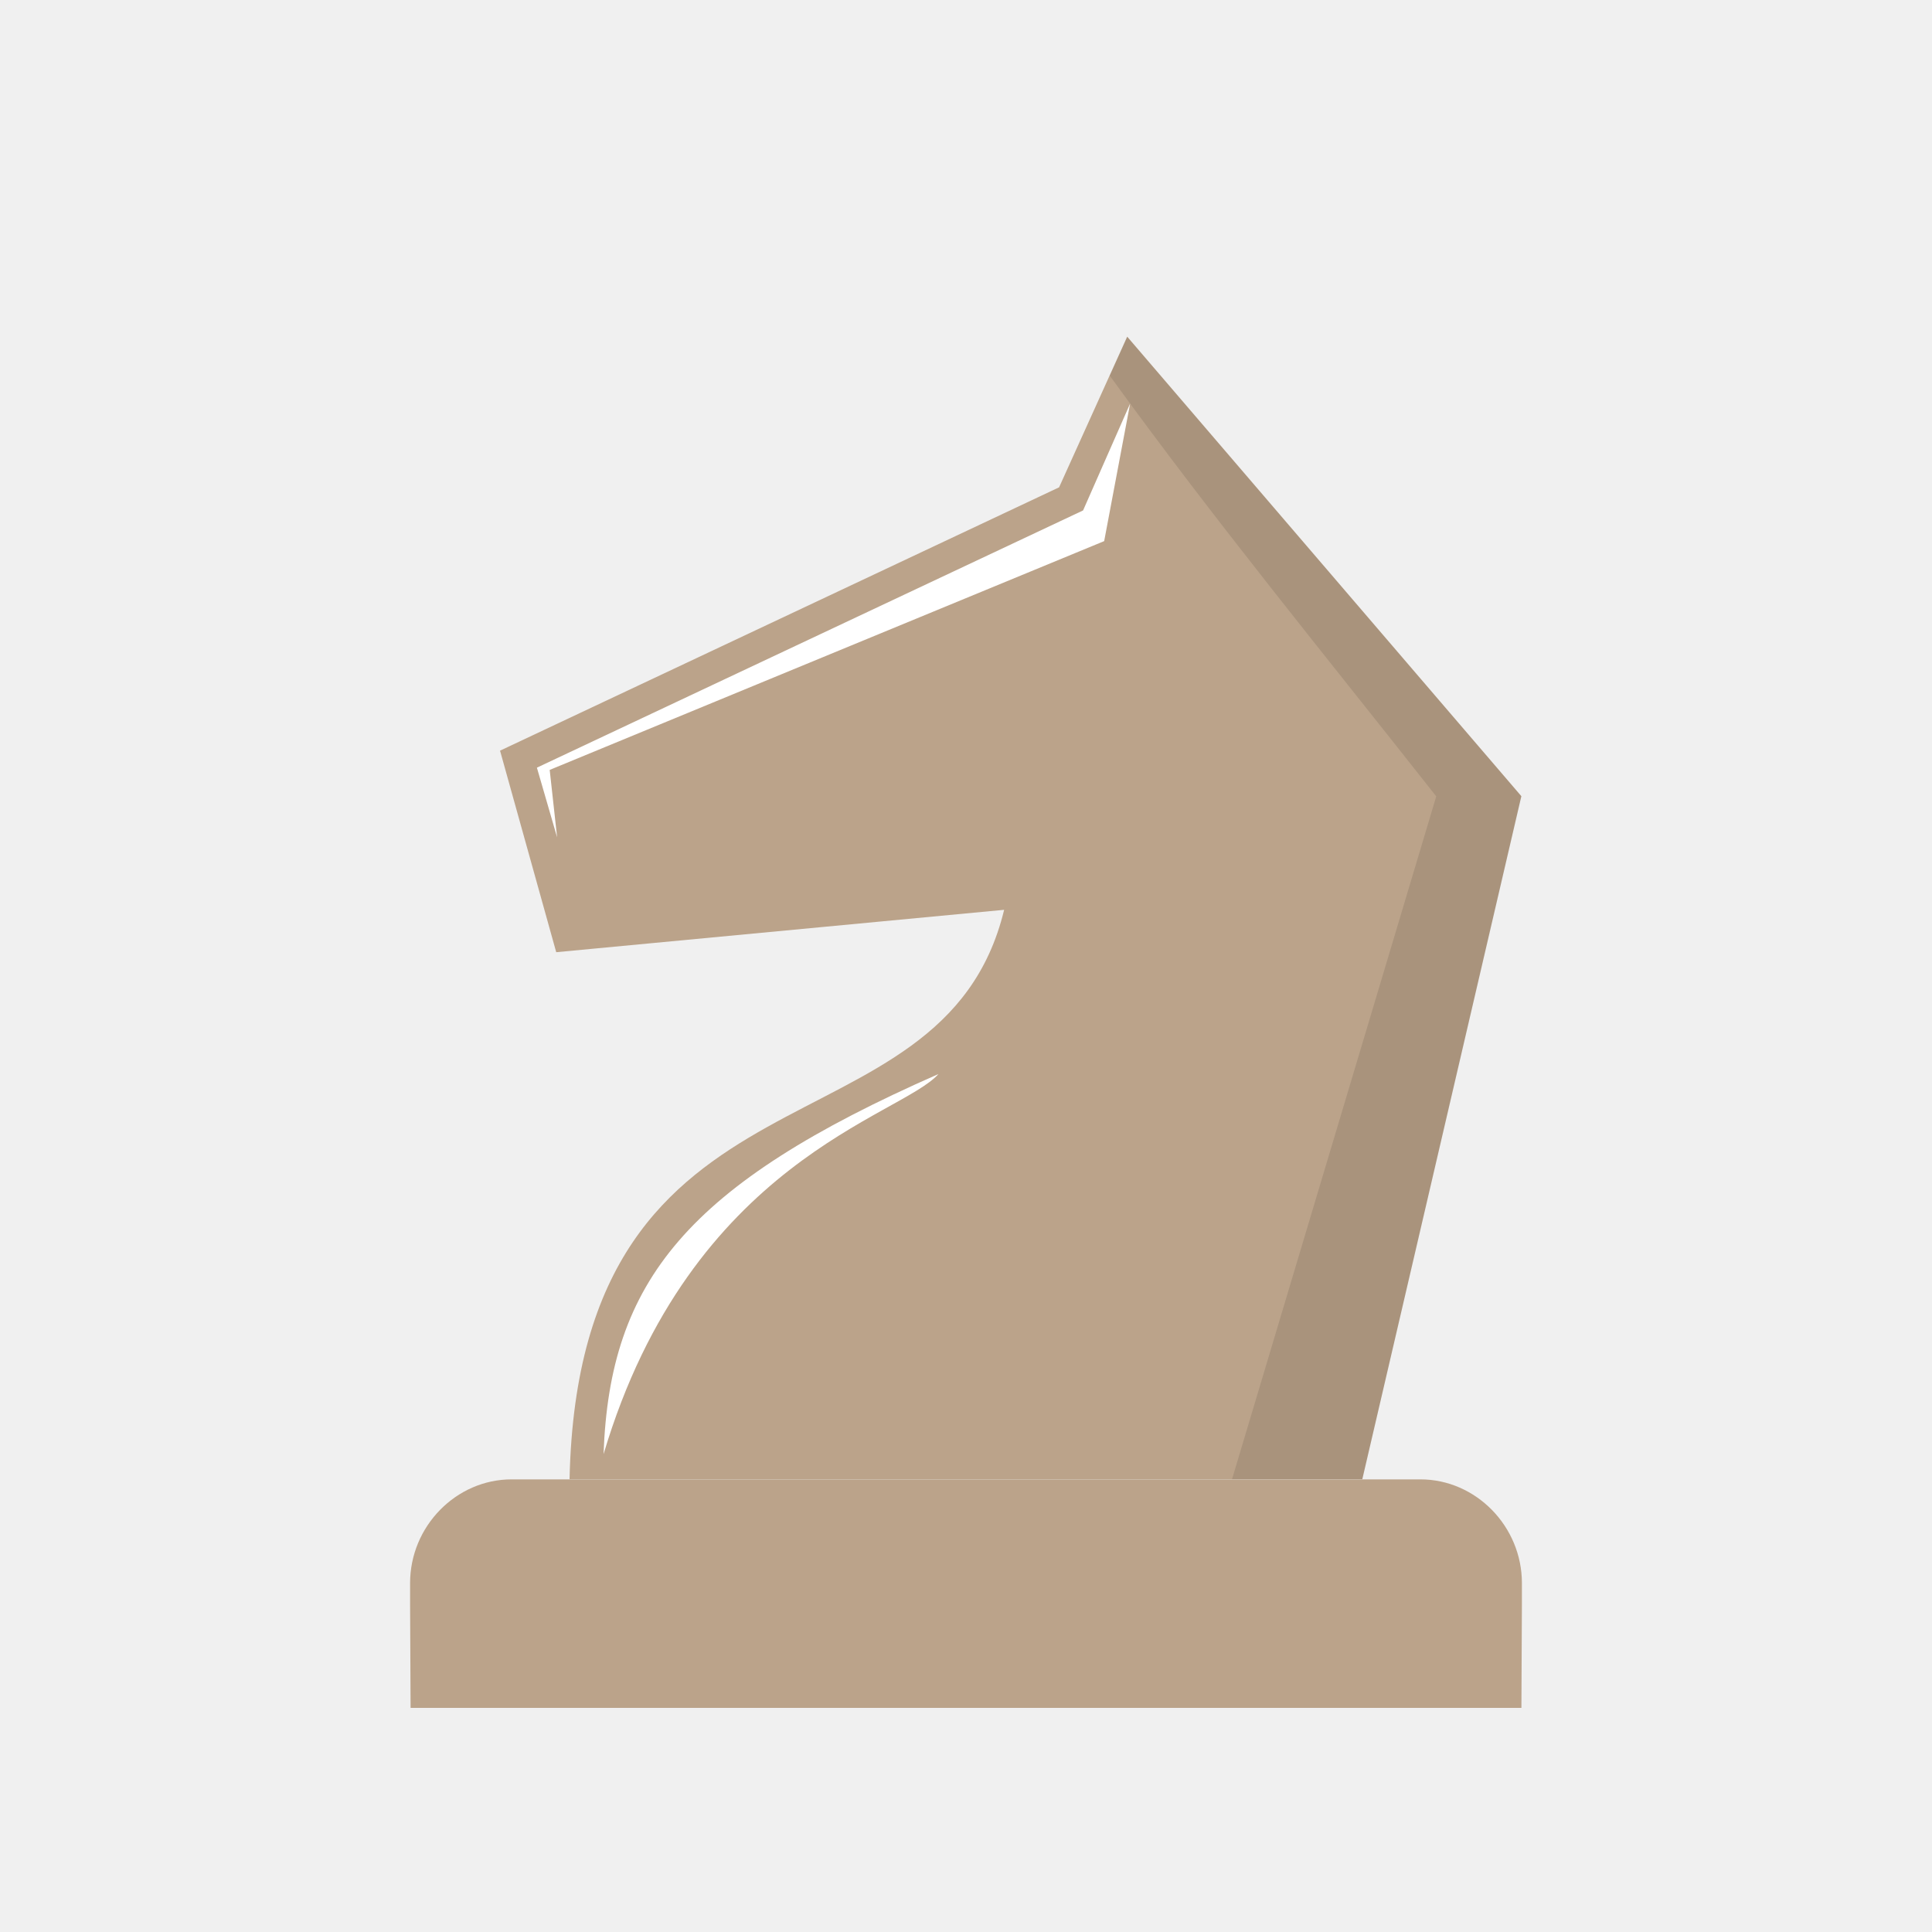
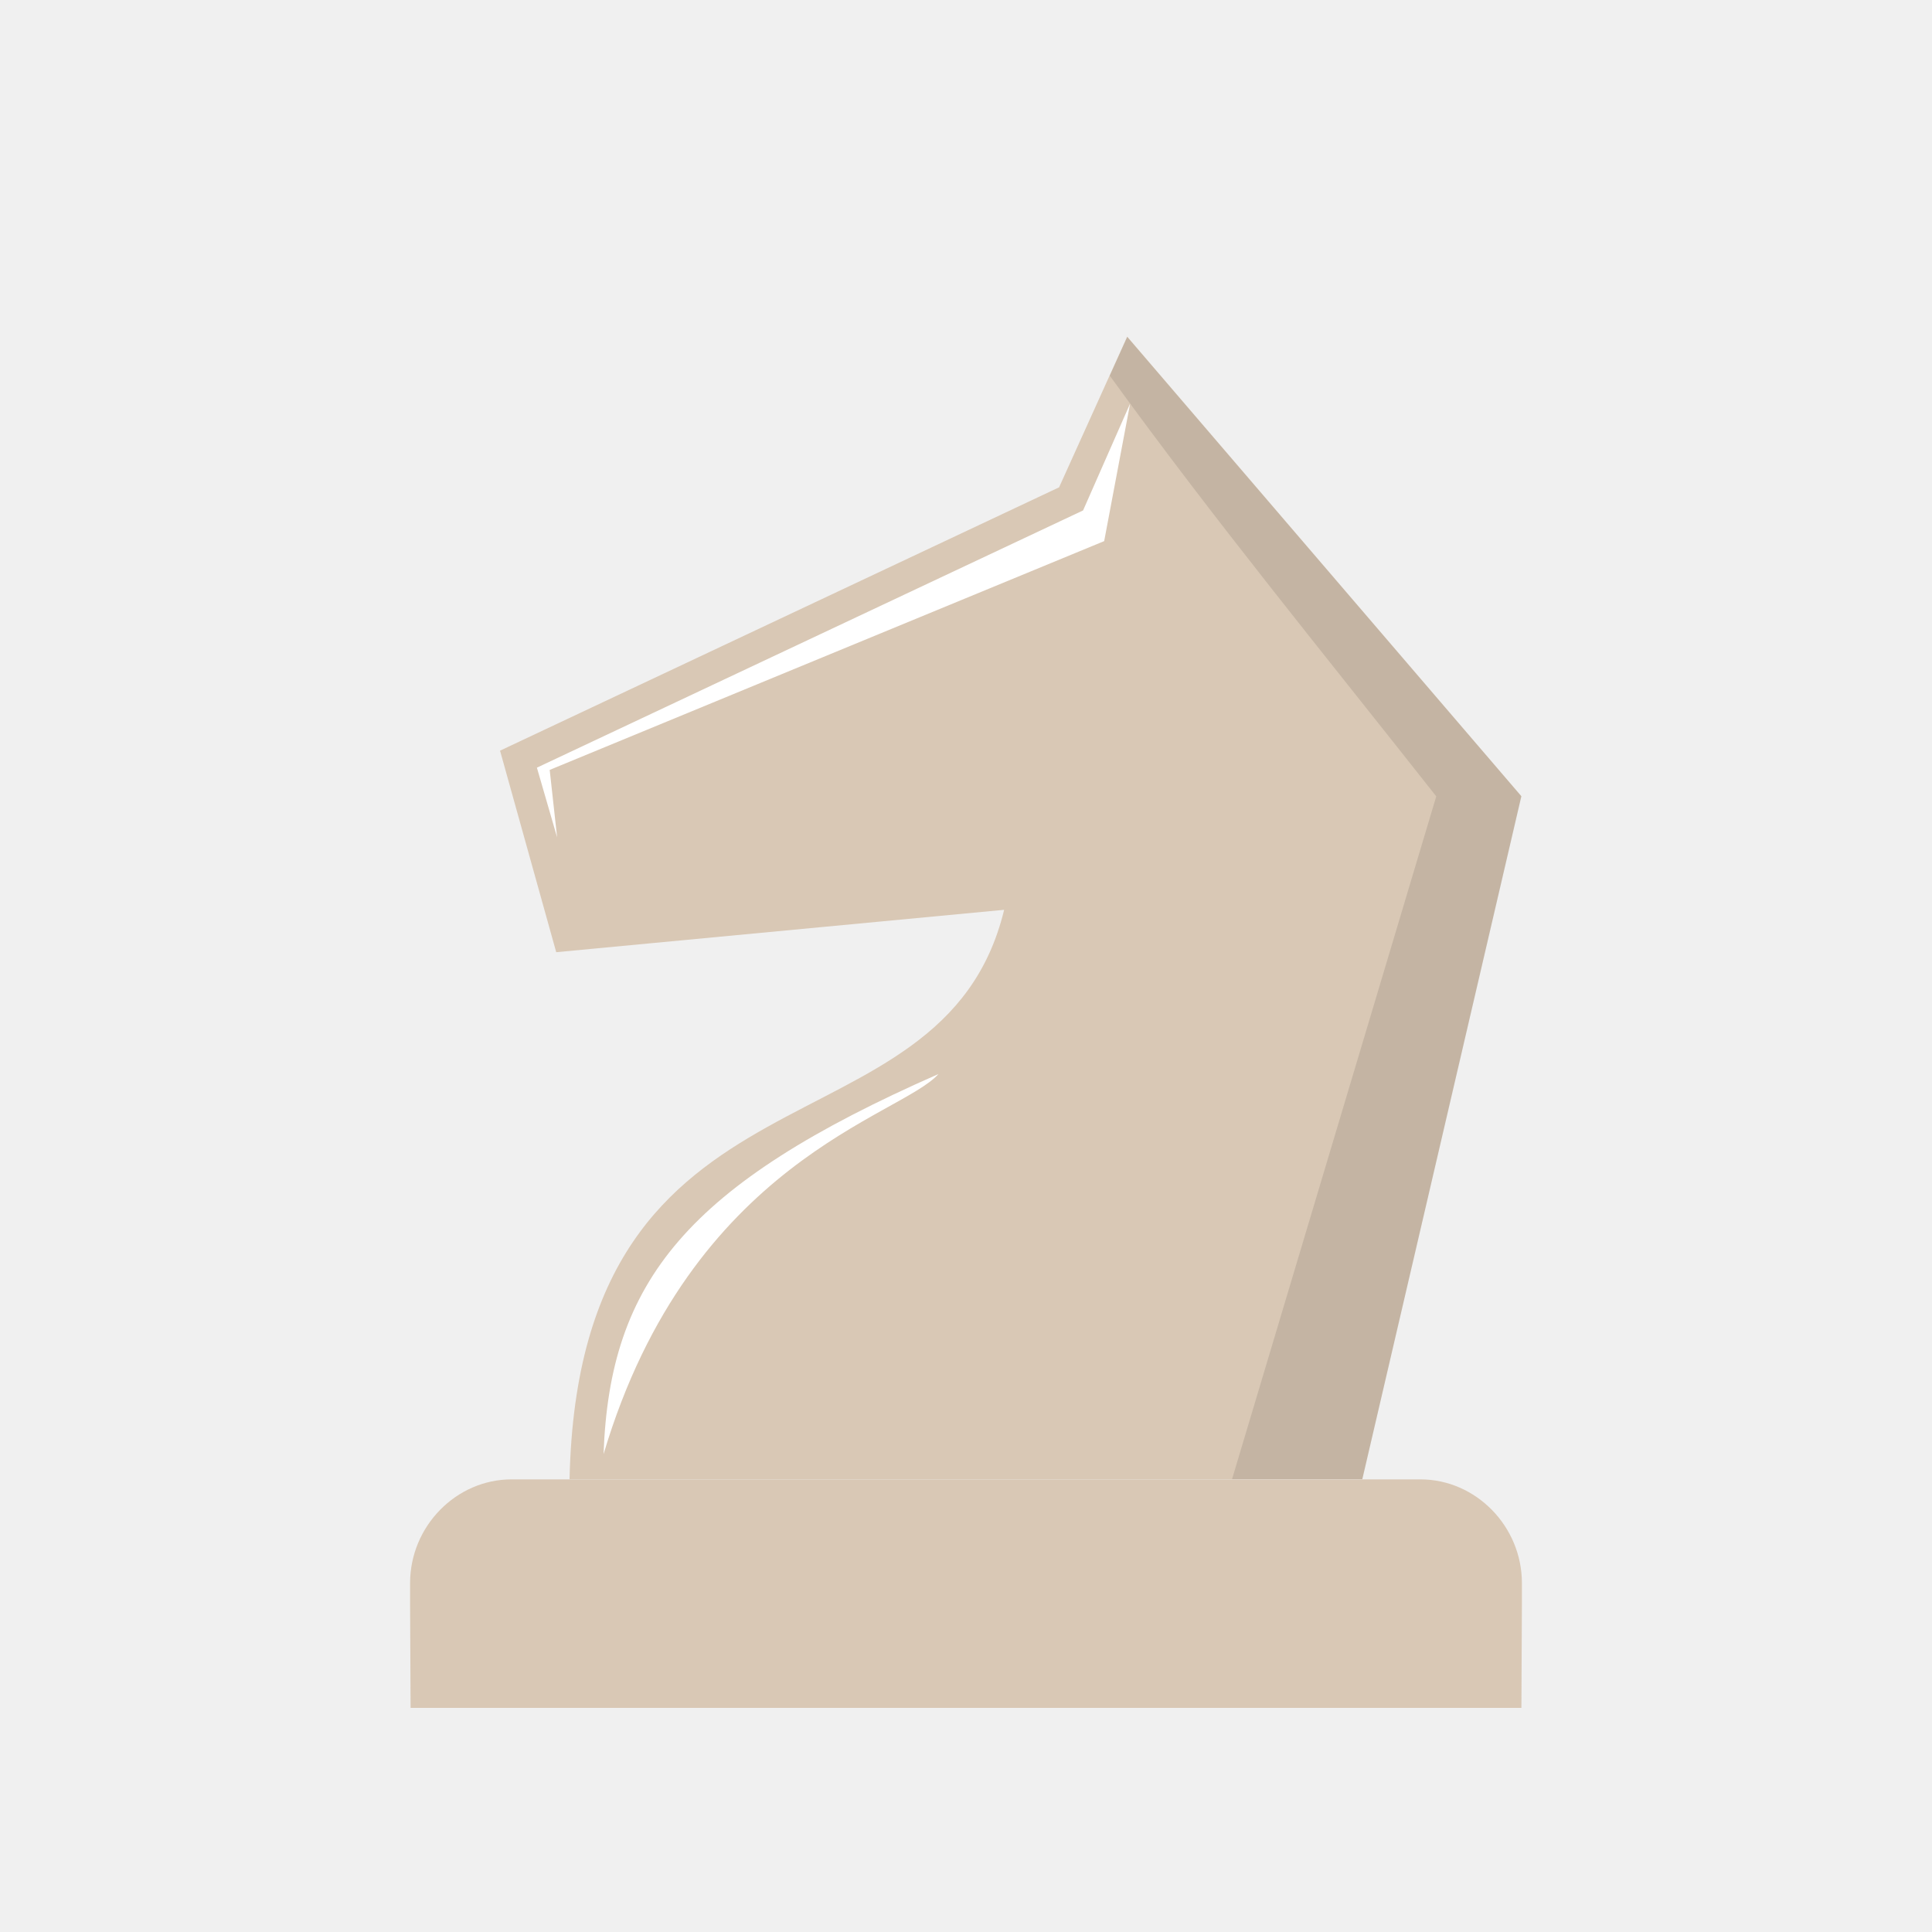
<svg xmlns="http://www.w3.org/2000/svg" width="50mm" height="50mm" fill-rule="evenodd" clip-rule="evenodd" image-rendering="optimizeQuality" shape-rendering="geometricPrecision" text-rendering="geometricPrecision" viewBox="0 0 50 50">
-   <path fill="#bba38a" d="m25.987 23.546-11.592 1.097-1.454-5.216 14.468-6.815 1.763-3.9 10.2 11.892-4.116 17.678H14.74c.245-11.292 9.64-8.1 11.247-14.736z" class="st28" />
+   <path fill="#d9c8b5" d="m25.987 23.546-11.592 1.097-1.454-5.216 14.468-6.815 1.763-3.9 10.2 11.892-4.116 17.678H14.74c.245-11.292 9.64-8.1 11.247-14.736z" class="st28" />
  <path d="m29.173 8.72-.879 1.945.426-.943c2.692 3.722 5.608 7.279 8.45 10.888l-5.285 17.671h3.372l4.117-17.671z" opacity=".1" />
-   <path fill="#bba38a" d="M13.24 38.286c-1.437 0-2.627 1.216-2.627 2.685v.545l.013 2.684h28.748l.013-2.684v-.545c0-1.468-1.19-2.685-2.627-2.685H25z" />
+   <path fill="#d9c8b5" d="M13.24 38.286c-1.437 0-2.627 1.216-2.627 2.685v.545l.013 2.684h28.748l.013-2.684v-.545c0-1.468-1.19-2.685-2.627-2.685H25z" />
  <path fill="#fff" d="M15.62 37.633c.159-4.472 2.145-6.971 8.667-9.837-.987 1.107-6.405 2.237-8.667 9.837M14.418 21.67l-.523-1.803L28.03 13.21l1.217-2.764-.671 3.558-14.35 5.921z" />
</svg>
